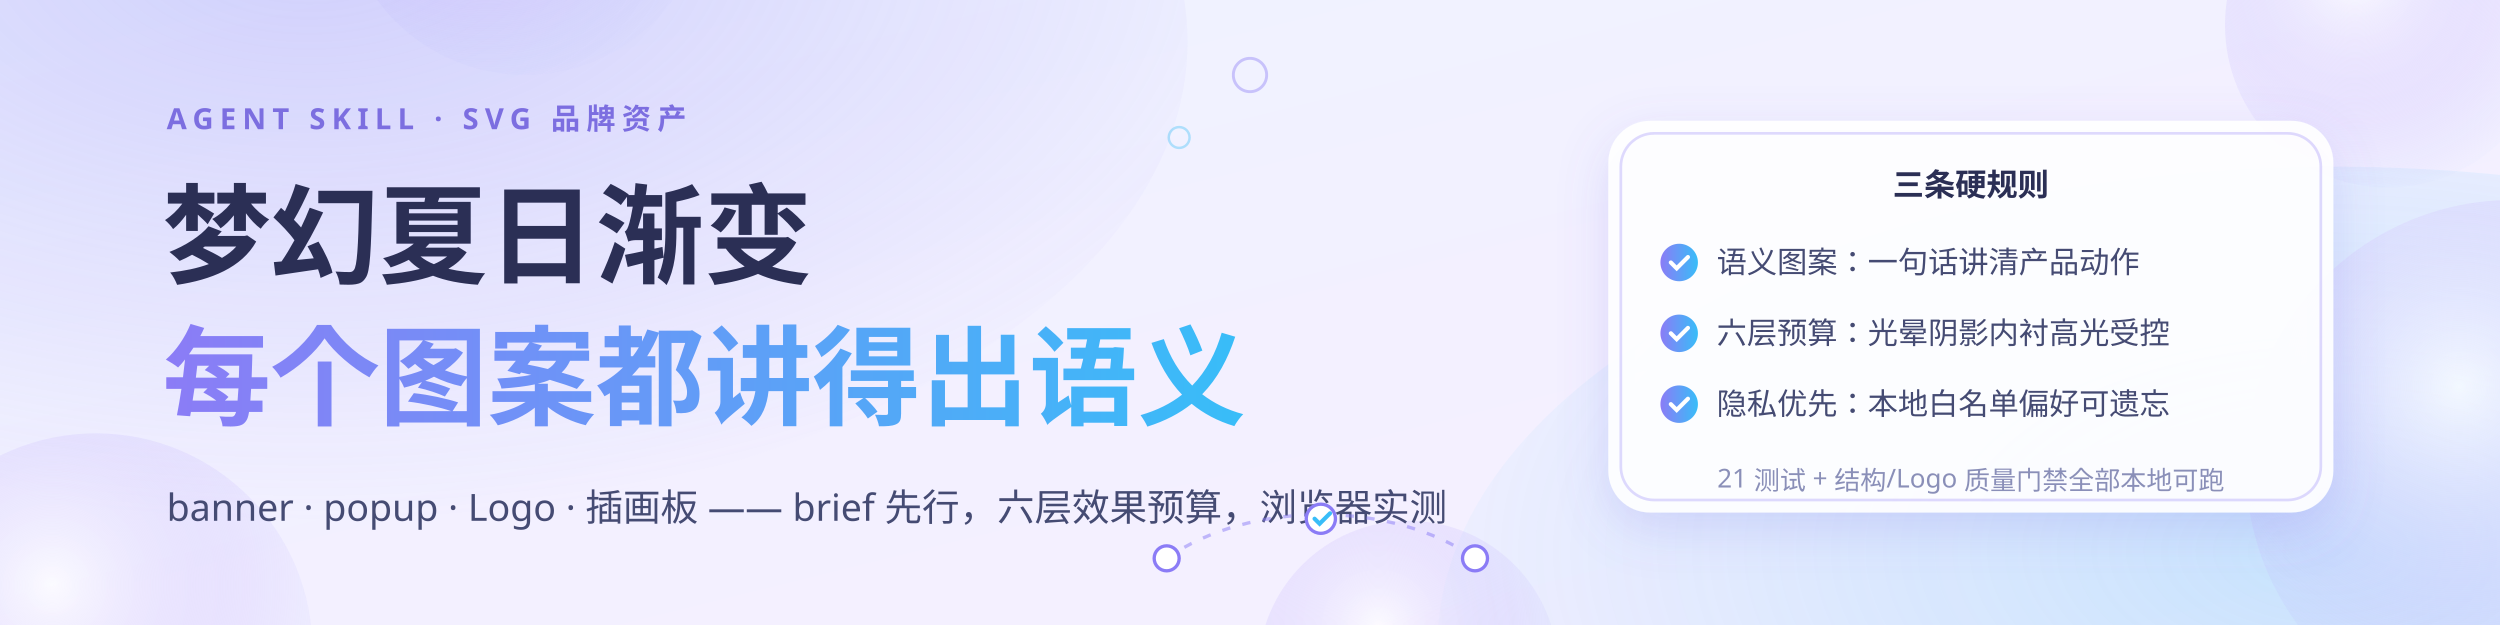
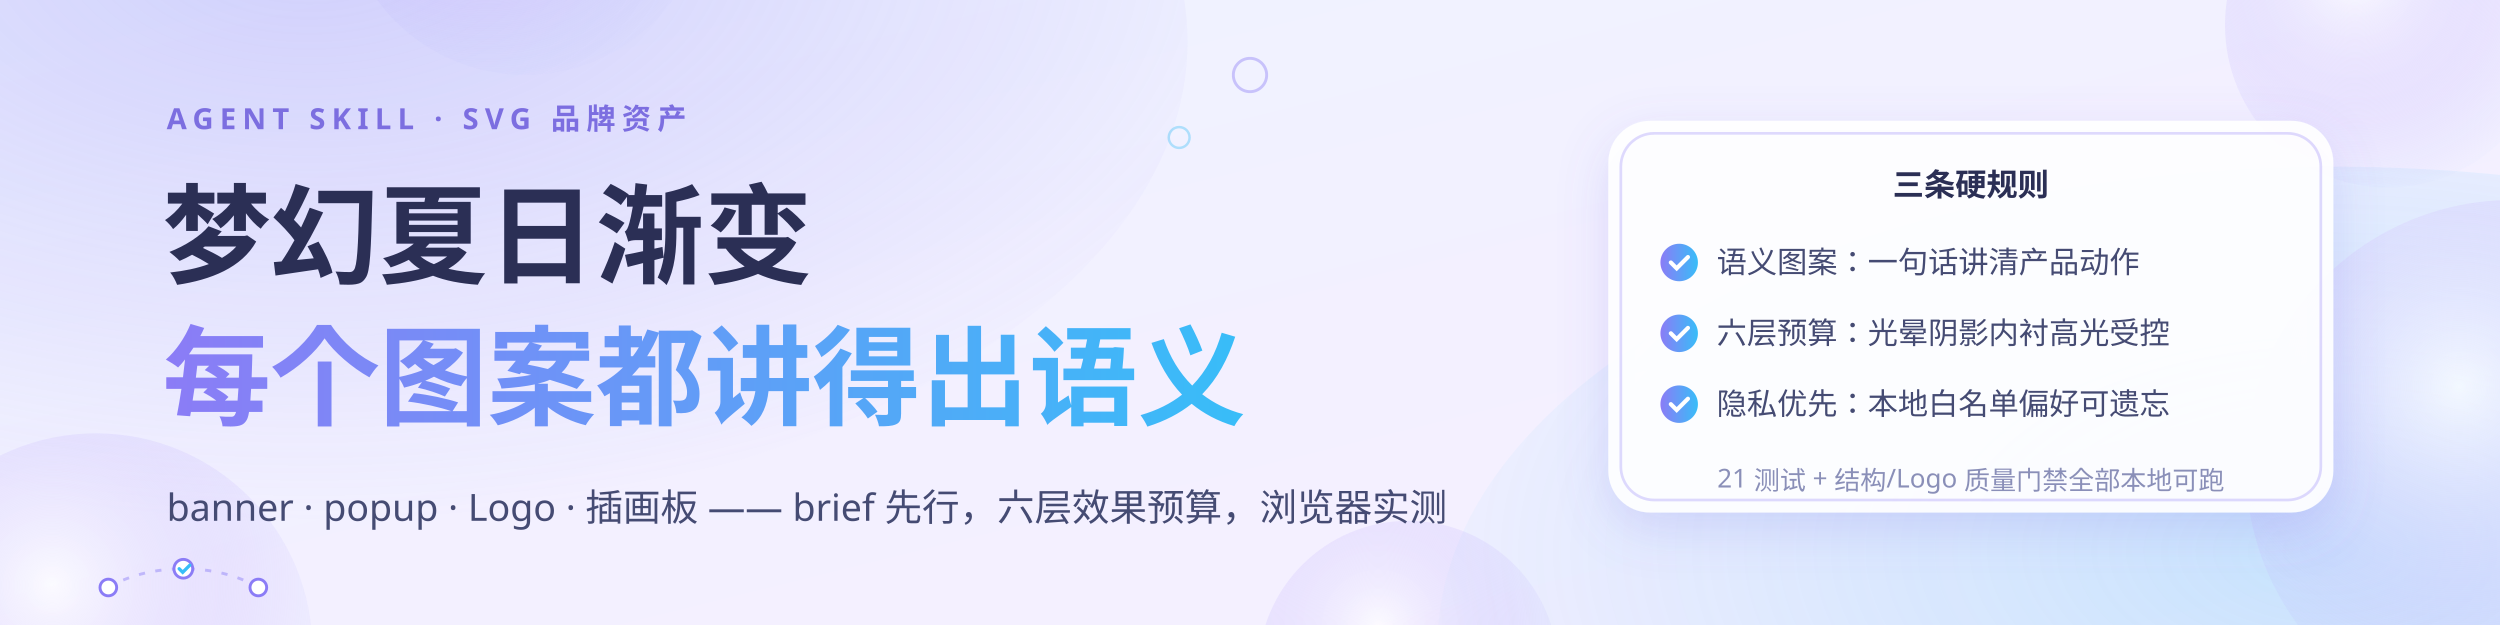
<svg xmlns="http://www.w3.org/2000/svg" viewBox="0 0 1200 300" width="1200" height="300" role="img" aria-labelledby="heroTitle">
  <defs>
    <linearGradient id="bgGrad" x1="0" y1="0" x2="1" y2="1">
      <stop offset="0" stop-color="#eef4ff" />
      <stop offset="0.55" stop-color="#f3f0ff" />
      <stop offset="1" stop-color="#f6efff" />
    </linearGradient>
    <linearGradient id="headline" x1="0" y1="0" x2="1" y2="0">
      <stop offset="0" stop-color="#8b7cf6" />
      <stop offset="1" stop-color="#38bdf8" />
    </linearGradient>
    <radialGradient id="haloV" cx="0.5" cy="0.4" r="0.6">
      <stop offset="0" stop-color="#8b7cf6" stop-opacity="0.3" />
      <stop offset="1" stop-color="#8b7cf6" stop-opacity="0" />
    </radialGradient>
    <radialGradient id="haloC" cx="0.5" cy="0.4" r="0.6">
      <stop offset="0" stop-color="#38bdf8" stop-opacity="0.24" />
      <stop offset="1" stop-color="#38bdf8" stop-opacity="0" />
    </radialGradient>
    <radialGradient id="bub" cx="0.4" cy="0.35" r="0.72">
      <stop offset="0" stop-color="#ffffff" stop-opacity="0.7" />
      <stop offset="0.65" stop-color="#c4b5fd" stop-opacity="0.2" />
      <stop offset="1" stop-color="#a5b4fc" stop-opacity="0" />
    </radialGradient>
    <filter id="cardLift" x="-30%" y="-30%" width="160%" height="170%">
      <feDropShadow dx="0" dy="8" stdDeviation="12" flood-color="#7c74e8" flood-opacity="0.22" />
    </filter>
    <clipPath id="edge">
      <rect x="0" y="0" width="1200" height="300" />
    </clipPath>
  </defs>
  <rect width="1200" height="300" fill="url(#bgGrad)" />
  <ellipse cx="150" cy="20" rx="420" ry="230" fill="url(#haloV)" />
  <ellipse cx="1120" cy="310" rx="430" ry="230" fill="url(#haloC)" />
  <g clip-path="url(#edge)">
    <circle cx="46" cy="312" r="104" fill="url(#bub)" />
    <circle cx="1206" cy="224" r="128" fill="url(#bub)" />
    <circle cx="1146" cy="12" r="78" fill="url(#bub)" />
    <circle cx="252" cy="-52" r="88" fill="url(#bub)" />
    <circle cx="676" cy="322" r="72" fill="url(#bub)" />
    <circle cx="600" cy="36" r="8" fill="none" stroke="#8b7cf6" stroke-opacity="0.4" stroke-width="1.4" />
    <circle cx="566" cy="66" r="5" fill="none" stroke="#38bdf8" stroke-opacity="0.36" stroke-width="1.2" />
  </g>
  <text x="80" y="62" font-family="PingFang SC, Microsoft YaHei, Noto Sans SC, sans-serif" font-size="14" font-weight="600" fill="#7c6ee0" letter-spacing="3">AGENT SKILL · SVG 品牌资产</text>
  <text x="78" y="132" font-family="PingFang SC, Microsoft YaHei, Noto Sans SC, sans-serif" font-size="52" font-weight="700" fill="#2b2f55">梦幻夏日渐变</text>
  <text x="78" y="200" font-family="PingFang SC, Microsoft YaHei, Noto Sans SC, sans-serif" font-size="52" font-weight="700" fill="url(#headline)">每个图案都讲得出语义</text>
  <text x="80" y="250" font-family="PingFang SC, Microsoft YaHei, Noto Sans SC, sans-serif" font-size="18" fill="#454b73">banner · popup · Logo · 插画板 —— brief 先行，六层效果预算，浏览器实测</text>
  <g>
    <rect x="772" y="58" width="348" height="188" rx="20" fill="#ffffff" fill-opacity="0.92" filter="url(#cardLift)" />
    <rect x="778" y="64" width="336" height="176" rx="16" fill="none" stroke="#8b7cf6" stroke-opacity="0.28" stroke-width="1.3" />
    <text x="946" y="94" text-anchor="middle" font-family="PingFang SC, Microsoft YaHei, Noto Sans SC, sans-serif" font-size="15" font-weight="600" fill="#2b2f55">三条硬规则</text>
    <g font-family="PingFang SC, Microsoft YaHei, Noto Sans SC, sans-serif" font-size="14.5" fill="#454b73">
      <circle cx="806" cy="126" r="9" fill="url(#headline)" />
      <path d="M802 126l2.8 2.8 5.4-5.4" fill="none" stroke="#ffffff" stroke-width="2" stroke-linecap="round" />
      <text x="824" y="131">语义图案：一句话讲清产品动作</text>
      <circle cx="806" cy="160" r="9" fill="url(#headline)" />
      <path d="M802 160l2.8 2.8 5.4-5.4" fill="none" stroke="#ffffff" stroke-width="2" stroke-linecap="round" />
      <text x="824" y="165">六层预算：光晕阴影内衬高光受控</text>
      <circle cx="806" cy="194" r="9" fill="url(#headline)" />
      <path d="M802 194l2.8 2.8 5.4-5.4" fill="none" stroke="#ffffff" stroke-width="2" stroke-linecap="round" />
      <text x="824" y="199">隐私优先：本地白名单偏好可遗忘</text>
    </g>
    <text x="946" y="234" text-anchor="middle" font-family="PingFang SC, Microsoft YaHei, Noto Sans SC, sans-serif" font-size="12.5" fill="#8a8fb8">21 测试 + 结构/Logo 质量门禁全部本地可跑</text>
  </g>
-   <g data-motif="chapter-relations" data-motif-message="章节节点连成可核验的知识关系网" transform="translate(560 246)" stroke="#8b7cf6" fill="none" stroke-width="1.6">
-     <path d="M0 22C40 -6 108 -6 148 22" stroke-opacity="0.5" stroke-dasharray="4 6" />
-     <circle cx="0" cy="22" r="6" fill="#ffffff" />
-     <circle cx="74" cy="3" r="7" fill="#ffffff" />
-     <circle cx="148" cy="22" r="6" fill="#ffffff" />
-     <path d="M71 3l2.4 2.4 5-5" stroke="#38bdf8" stroke-width="2" stroke-linecap="round" />
+   <g data-motif="chapter-relations" data-motif-message="章节节点连成可核验的知识关系网" transform="translate(52 268)" stroke="#8b7cf6" fill="none" stroke-width="1.4">
+     <path d="M0 14C20 2 52 2 72 14" stroke-opacity="0.45" stroke-dasharray="3 5" />
+     <circle cx="0" cy="14" r="4" fill="#ffffff" />
+     <circle cx="36" cy="5" r="4.5" fill="#ffffff" />
+     <circle cx="72" cy="14" r="4" fill="#ffffff" />
+     <path d="M34 5l1.7 1.7 3.4-3.4" stroke="#38bdf8" stroke-width="1.6" stroke-linecap="round" />
  </g>
</svg>
